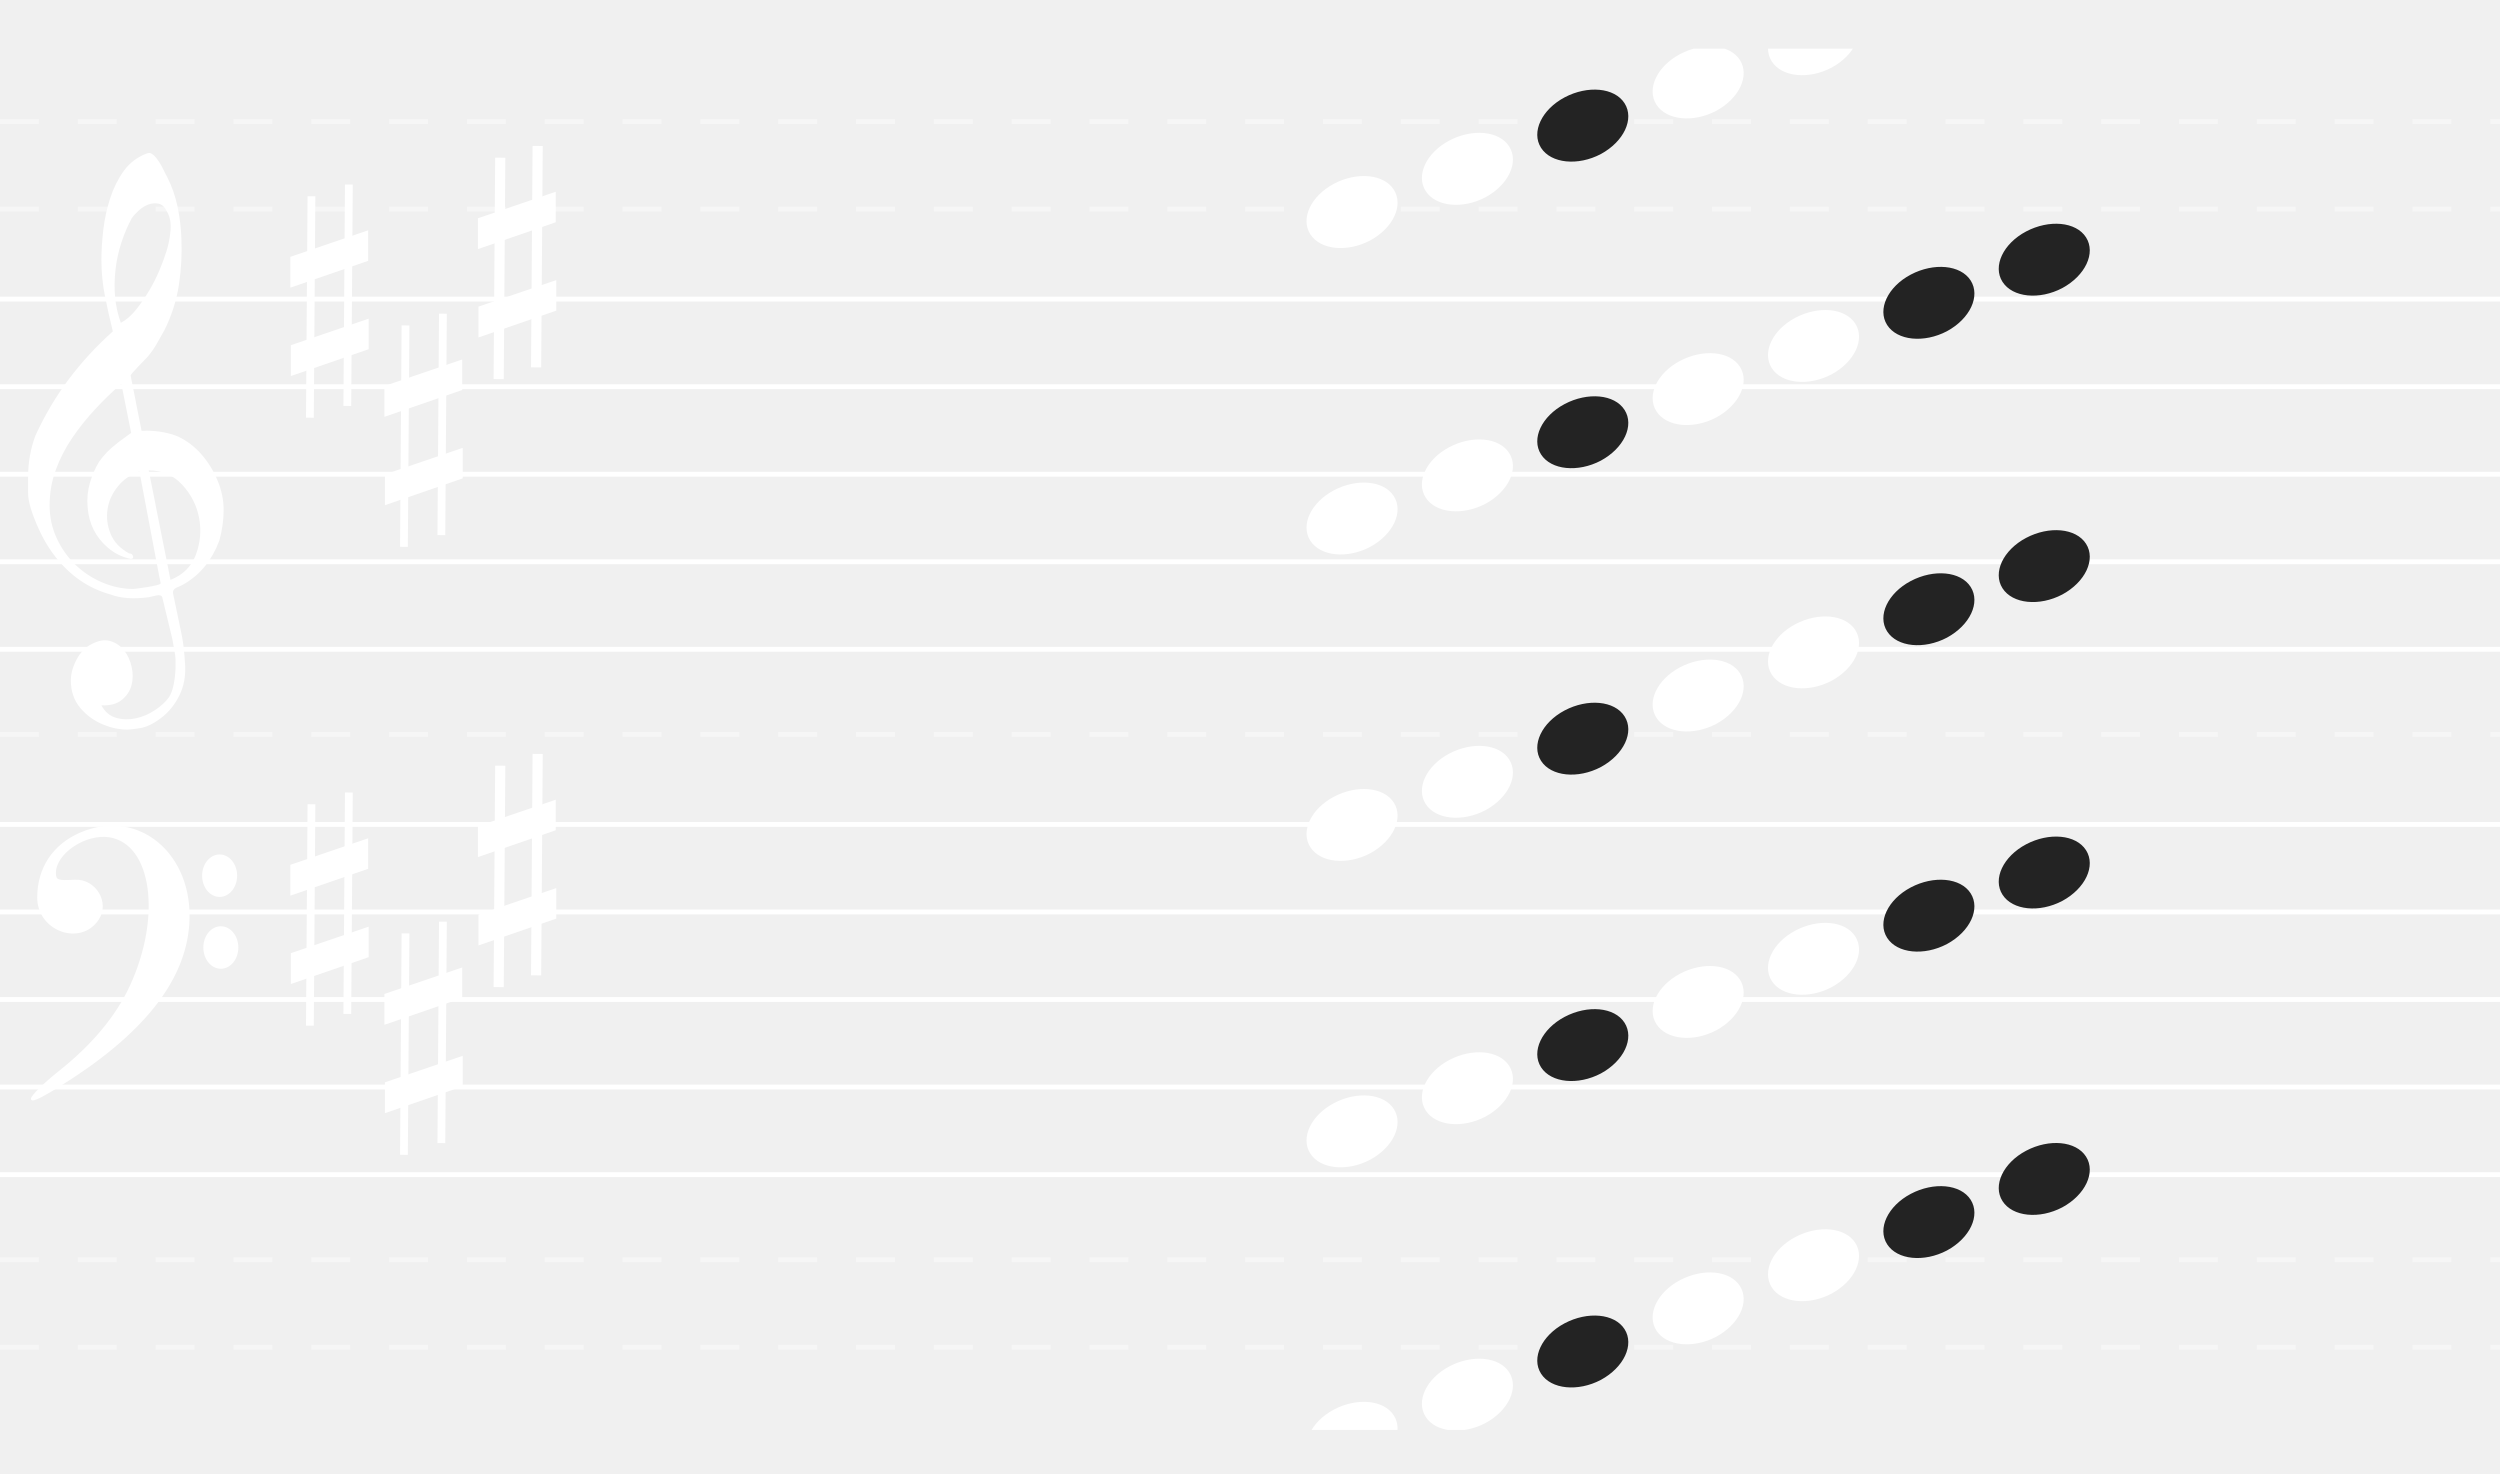
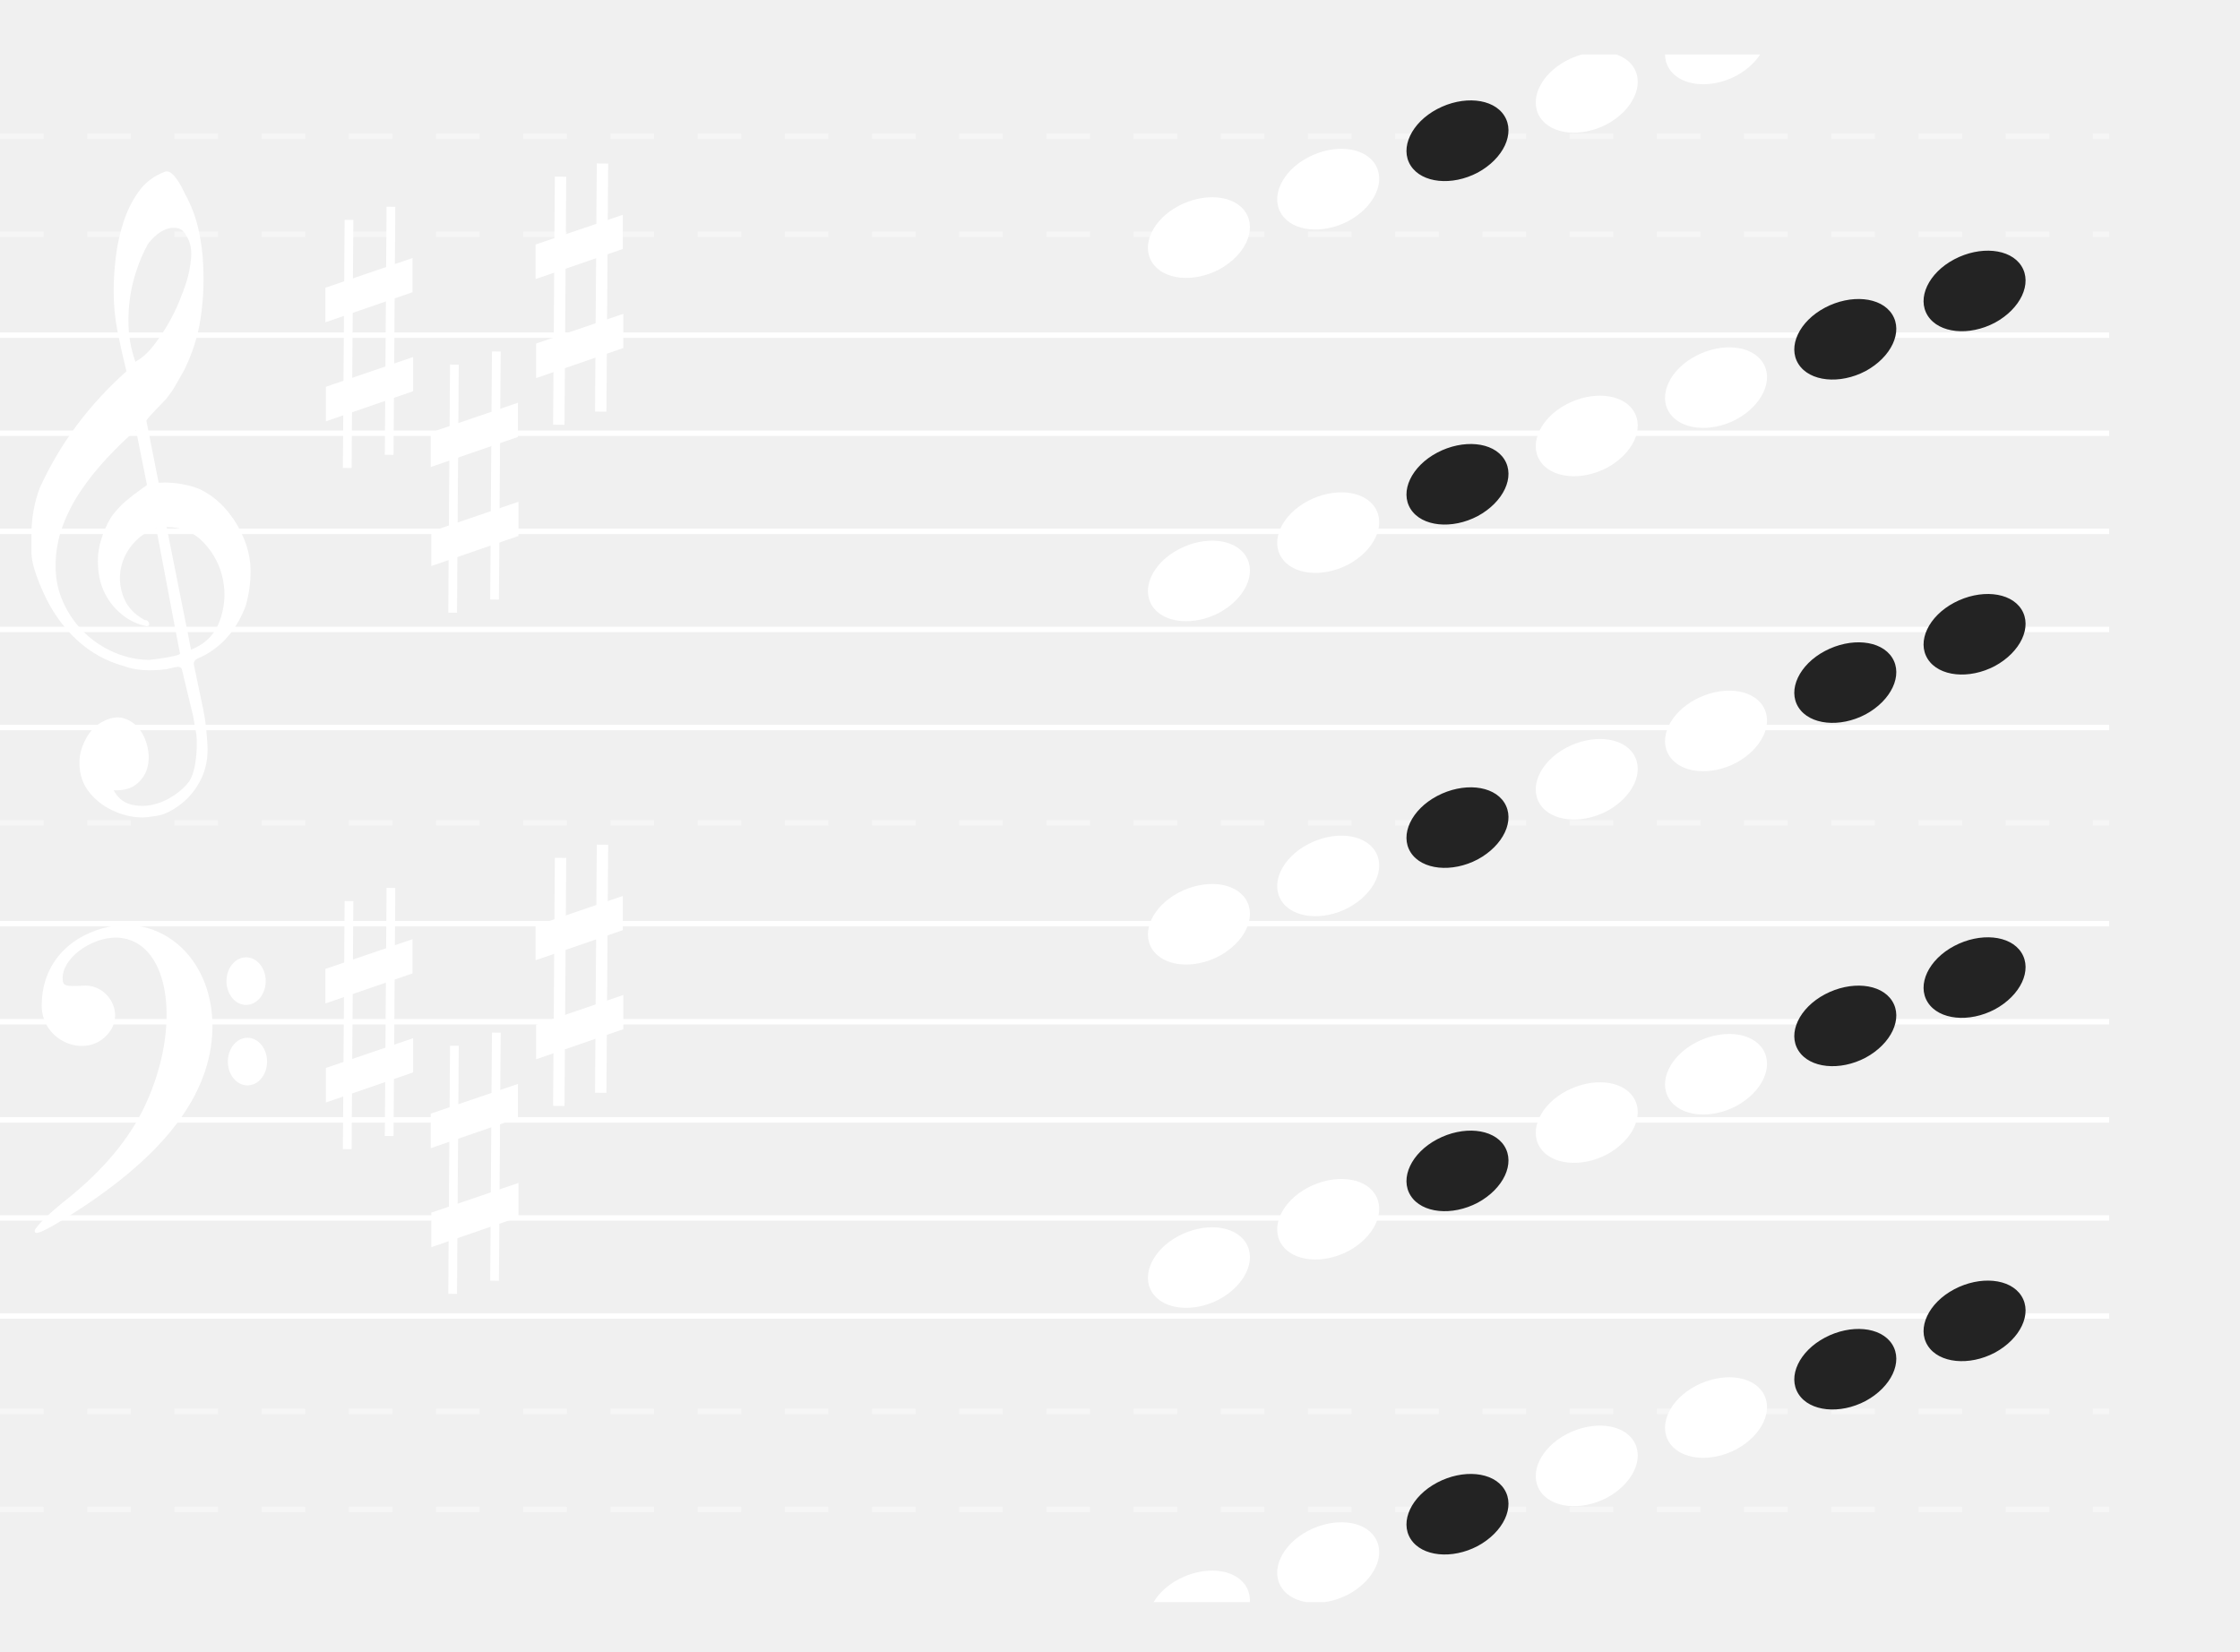
- <svg xmlns="http://www.w3.org/2000/svg" width="514" height="303" viewBox="0 0 514 303" fill="none">
-   <line y1="25" x2="514" y2="25" stroke="white" stroke-opacity="0.4" stroke-dasharray="8 8" />
-   <line y1="43" x2="514" y2="43" stroke="white" stroke-opacity="0.4" stroke-dasharray="8 8" />
-   <path d="M0 61.5H514" stroke="white" />
-   <path d="M0 79.5H514" stroke="white" />
-   <path d="M0 97.5H514" stroke="white" />
-   <path d="M0 115.5H514" stroke="white" />
-   <path d="M0 133.5H514" stroke="white" />
-   <line x1="4.2447e-08" y1="151" x2="514" y2="151" stroke="white" stroke-opacity="0.4" stroke-dasharray="8 8" />
-   <path d="M0 169.5H514" stroke="white" />
-   <path d="M0 187.5H514" stroke="white" />
-   <path d="M0 205.5H514" stroke="white" />
-   <path d="M0 223.5H514" stroke="white" />
-   <path d="M0 241.5H514" stroke="white" />
-   <line x1="4.2447e-08" y1="259" x2="514" y2="259" stroke="white" stroke-opacity="0.4" stroke-dasharray="8 8" />
-   <line x1="4.2447e-08" y1="277" x2="514" y2="277" stroke="white" stroke-opacity="0.4" stroke-dasharray="8 8" />
+ <svg xmlns="http://www.w3.org/2000/svg" width="411" height="303" viewBox="0 0 411 303" fill="none">
+   <line y1="25" x2="387" y2="25" stroke="white" stroke-opacity="0.4" stroke-dasharray="8 8" />
+   <line y1="43" x2="387" y2="43" stroke="white" stroke-opacity="0.4" stroke-dasharray="8 8" />
+   <path d="M0 61.5H387" stroke="white" />
+   <path d="M0 79.5H387" stroke="white" />
+   <path d="M0 97.5H387" stroke="white" />
+   <path d="M0 115.5H387" stroke="white" />
+   <path d="M0 133.5H387" stroke="white" />
+   <line x1="4.2447e-08" y1="151" x2="387" y2="151" stroke="white" stroke-opacity="0.4" stroke-dasharray="8 8" />
+   <path d="M0 169.5H387" stroke="white" />
+   <path d="M0 187.5H387" stroke="white" />
+   <path d="M0 205.5H387" stroke="white" />
+   <path d="M0 223.5H387" stroke="white" />
+   <path d="M0 241.5H387" stroke="white" />
+   <line x1="4.2447e-08" y1="259" x2="387" y2="259" stroke="white" stroke-opacity="0.4" stroke-dasharray="8 8" />
+   <line x1="4.2447e-08" y1="277" x2="387" y2="277" stroke="white" stroke-opacity="0.4" stroke-dasharray="8 8" />
  <path d="M28.663 96.938C26.878 97.542 25.403 98.562 24.238 99.999C23.073 101.435 22.363 103.004 22.108 104.705C21.853 106.406 22.062 108.088 22.736 109.751C23.41 111.414 24.675 112.756 26.532 113.777C26.969 113.777 27.242 113.966 27.352 114.344C27.461 114.721 27.297 114.91 26.86 114.91C25.076 114.533 23.51 113.758 22.162 112.586C19.649 110.431 18.266 107.654 18.011 104.252C17.865 102.551 18.02 100.907 18.475 99.319C18.93 97.731 19.558 96.276 20.36 94.953C21.343 93.555 22.508 92.345 23.856 91.325C23.928 91.249 24.138 91.079 24.484 90.814C24.83 90.55 25.167 90.304 25.494 90.077C25.822 89.851 26.314 89.491 26.969 89L24.948 78.908C23.164 80.457 21.398 82.168 19.65 84.038C17.901 85.91 16.317 87.885 14.897 89.964C13.477 92.043 12.339 94.245 11.483 96.569C10.627 98.894 10.199 101.341 10.199 103.912C10.199 106.293 10.682 108.532 11.647 110.63C12.612 112.728 13.896 114.552 15.498 116.101C17.1 117.651 18.948 118.87 21.043 119.759C23.137 120.647 25.258 121.091 27.406 121.091C27.48 121.091 27.816 121.053 28.417 120.977C29.018 120.902 29.655 120.808 30.329 120.694C31.003 120.581 31.622 120.458 32.186 120.325C32.75 120.193 33.033 120.051 33.033 119.9L32.705 118.313C31.285 110.866 29.937 103.741 28.663 96.938ZM30.575 96.711L35.054 119.22C37.64 118.199 39.387 116.451 40.298 113.975C41.209 111.5 41.417 108.986 40.926 106.435C40.434 103.883 39.278 101.624 37.457 99.659C35.637 97.693 33.342 96.711 30.575 96.711ZM24.839 66.378C25.968 65.772 27.015 64.866 27.98 63.656C28.945 62.447 29.837 61.152 30.657 59.772C31.476 58.393 32.186 56.985 32.787 55.548C33.388 54.112 33.87 52.808 34.234 51.636C34.635 50.389 34.908 48.99 35.054 47.441C35.2 45.891 34.963 44.587 34.344 43.528C33.907 42.584 33.334 42.036 32.623 41.884C31.913 41.733 31.203 41.789 30.493 42.054C29.783 42.319 29.109 42.744 28.471 43.33C27.834 43.916 27.37 44.435 27.079 44.889C26.277 46.363 25.576 48.007 24.976 49.822C24.375 51.636 23.965 53.517 23.747 55.464C23.528 57.41 23.501 59.281 23.665 61.077C23.828 62.872 24.22 64.639 24.839 66.378ZM23.2 68.135C22.581 65.641 22.035 63.193 21.561 60.792C21.088 58.393 20.851 55.926 20.851 53.394C20.851 51.542 20.979 49.51 21.234 47.299C21.489 45.088 21.953 42.933 22.627 40.835C23.3 38.737 24.229 36.857 25.413 35.194C26.596 33.53 28.171 32.321 30.138 31.565C30.32 31.49 30.502 31.452 30.684 31.452C30.939 31.452 31.239 31.603 31.585 31.905C31.931 32.208 32.295 32.652 32.678 33.238C33.06 33.824 33.397 34.428 33.688 35.052C33.979 35.675 34.198 36.101 34.344 36.328C35.327 38.256 36.046 40.306 36.502 42.479C36.957 44.653 37.221 46.817 37.294 48.971C37.439 52.222 37.266 55.435 36.775 58.61C36.283 61.785 35.291 64.885 33.797 67.908C33.288 68.816 32.769 69.732 32.241 70.658C31.713 71.585 31.085 72.482 30.356 73.351C30.211 73.503 29.947 73.777 29.564 74.173C29.181 74.57 28.79 74.977 28.389 75.392C27.989 75.808 27.634 76.196 27.324 76.554C27.015 76.914 26.86 77.131 26.86 77.207L29.099 88.546C29.114 88.621 30.22 88.546 30.22 88.546C32.357 88.574 34.619 88.933 36.584 89.737C38.477 90.644 40.107 91.891 41.473 93.479C42.838 95.067 43.93 96.853 44.75 98.837C45.569 100.821 45.979 102.834 45.979 104.875C45.979 106.916 45.687 108.995 45.105 111.112C43.612 115.119 41.227 118.086 37.949 120.013C37.585 120.24 37.066 120.496 36.392 120.779C35.719 121.062 35.455 121.507 35.6 122.111C36.474 126.23 37.066 129.063 37.376 130.616C37.685 132.168 37.913 134.172 38.058 136.626C38.204 138.973 37.812 141.083 36.884 142.972C35.955 144.868 34.708 146.407 33.142 147.595C31.576 148.789 30.147 149.483 28.854 149.698C27.561 149.906 26.678 150.006 26.205 150.006C24.566 150.006 22.963 149.684 21.398 149.04C19.467 148.289 17.847 147.137 16.536 145.584C15.225 144.031 14.569 142.142 14.569 139.917C14.569 138.515 14.961 137.077 15.744 135.603C16.527 134.129 17.556 133.07 18.83 132.433C20.25 131.675 21.534 131.467 22.681 131.803C23.828 132.147 24.775 132.791 25.522 133.735C26.268 134.68 26.787 135.825 27.079 137.163C27.37 138.508 27.352 139.76 27.024 140.933C26.696 142.107 26.032 143.101 25.03 143.91C24.029 144.725 22.636 145.09 20.851 145.019C21.58 146.378 22.599 147.237 23.91 147.595C25.221 147.959 26.569 147.981 27.952 147.68C29.337 147.38 30.638 146.822 31.858 146.006C33.078 145.198 34.035 144.318 34.726 143.373C35.163 142.693 35.491 141.806 35.71 140.711C35.928 139.61 36.056 138.472 36.092 137.277C36.128 136.089 36.092 135.159 35.983 134.501C35.873 133.835 35.691 132.805 35.436 131.41C34.344 126.838 33.652 123.961 33.36 122.788C33.215 122.414 32.823 122.291 32.186 122.423C31.549 122.556 31.012 122.679 30.575 122.788C27.443 123.21 24.821 123.017 22.709 122.225C19.431 121.318 16.545 119.701 14.05 117.377C11.556 115.053 9.553 112.237 8.042 108.929C6.53 105.622 5.775 103.108 5.775 101.388C5.775 99.669 5.775 98.582 5.775 98.128C5.775 95.067 6.285 92.194 7.304 89.51C9.234 85.314 11.52 81.459 14.16 77.944C16.8 74.429 19.813 71.159 23.2 68.135Z" fill="white" />
  <path d="M49.003 194.808C49.003 197.22 47.391 199.175 45.404 199.175C43.416 199.175 41.805 197.22 41.805 194.808C41.805 192.396 43.416 190.441 45.404 190.441C47.391 190.441 49.003 192.396 49.003 194.808ZM48.754 180.042C48.754 182.454 47.143 184.409 45.155 184.409C43.168 184.409 41.556 182.454 41.556 180.042C41.556 177.63 43.168 175.675 45.155 175.675C47.143 175.675 48.754 177.63 48.754 180.042ZM6.368 225.885C6.368 225.261 8.96 222.695 12.128 220.182C18.939 214.778 23.857 208.867 26.718 202.646C33.279 188.379 31.2 173.504 22.457 172.146C17.621 171.394 11.498 175.482 11.498 179.461C11.498 180.938 11.824 181.057 15.369 180.873C19.707 180.649 22.642 185.54 20.295 189.082C16.585 194.678 7.651 191.463 7.651 184.532C7.651 178.458 10.842 173.623 16.459 171.189C28.479 165.98 39.92 175.583 38.918 190.04C38.097 201.89 29.19 212.956 11.899 223.611C7.797 226.139 6.368 226.726 6.368 225.885Z" fill="white" />
  <path fill-rule="evenodd" clip-rule="evenodd" d="M62.912 85.871L63.233 40.346L64.835 40.359L64.515 85.884L62.912 85.871Z" fill="white" />
  <path d="M59.799 70.975L75.796 65.523L75.796 71.793L59.799 77.311L59.799 70.975Z" fill="white" />
  <path fill-rule="evenodd" clip-rule="evenodd" d="M70.606 83.457L70.926 37.932L72.529 37.945L72.208 83.47L70.606 83.457Z" fill="white" />
  <path d="M59.696 52.806L75.693 47.354L75.693 53.624L59.696 59.142L59.696 52.806Z" fill="white" />
  <path fill-rule="evenodd" clip-rule="evenodd" d="M82.249 112.426L82.57 66.902L84.173 66.915L83.852 112.44L82.249 112.426Z" fill="white" />
  <path d="M79.136 97.531L95.133 92.079L95.133 98.349L79.136 103.867L79.136 97.531Z" fill="white" />
  <path fill-rule="evenodd" clip-rule="evenodd" d="M89.943 110.013L90.264 64.488L91.867 64.501L91.546 110.026L89.943 110.013Z" fill="white" />
  <path d="M79.033 79.362L95.03 73.91L95.03 80.18L79.033 85.698L79.033 79.362Z" fill="white" />
  <path fill-rule="evenodd" clip-rule="evenodd" d="M101.484 77.939L101.805 32.414L103.894 32.431L103.573 77.956L101.484 77.939Z" fill="white" />
  <path d="M98.371 63.042L114.368 57.591L114.368 63.861L98.371 69.379L98.371 63.042Z" fill="white" />
  <path fill-rule="evenodd" clip-rule="evenodd" d="M109.178 75.525L109.498 30L111.588 30.017L111.267 75.542L109.178 75.525Z" fill="white" />
  <path d="M98.267 44.874L114.265 39.422L114.265 45.692L98.267 51.21L98.267 44.874Z" fill="white" />
  <path fill-rule="evenodd" clip-rule="evenodd" d="M62.912 210.871L63.233 165.346L64.835 165.359L64.515 210.884L62.912 210.871Z" fill="white" />
  <path d="M59.799 195.975L75.796 190.523L75.796 196.793L59.799 202.311L59.799 195.975Z" fill="white" />
  <path fill-rule="evenodd" clip-rule="evenodd" d="M70.606 208.456L70.926 162.932L72.529 162.945L72.208 208.47L70.606 208.456Z" fill="white" />
  <path d="M59.696 177.806L75.693 172.354L75.693 178.624L59.696 184.142L59.696 177.806Z" fill="white" />
  <path fill-rule="evenodd" clip-rule="evenodd" d="M82.249 237.426L82.57 191.902L84.173 191.915L83.852 237.44L82.249 237.426Z" fill="white" />
  <path d="M79.136 222.531L95.133 217.079L95.133 223.349L79.136 228.867L79.136 222.531Z" fill="white" />
  <path fill-rule="evenodd" clip-rule="evenodd" d="M89.943 235.013L90.264 189.488L91.867 189.501L91.546 235.026L89.943 235.013Z" fill="white" />
  <path d="M79.033 204.362L95.03 198.91L95.03 205.18L79.033 210.699L79.033 204.362Z" fill="white" />
  <path fill-rule="evenodd" clip-rule="evenodd" d="M101.484 202.939L101.805 157.414L103.894 157.431L103.573 202.956L101.484 202.939Z" fill="white" />
  <path d="M98.371 188.042L114.368 182.591L114.368 188.861L98.371 194.379L98.371 188.042Z" fill="white" />
  <path fill-rule="evenodd" clip-rule="evenodd" d="M109.178 200.525L109.498 155L111.588 155.017L111.267 200.542L109.178 200.525Z" fill="white" />
  <path d="M98.267 169.874L114.265 164.422L114.265 170.692L98.267 176.21L98.267 169.874Z" fill="white" />
  <g clip-path="url(#clip0_25_9405)">
-     <path d="M269.396 48.158C267.333 44.923 269.544 40.274 274.26 37.78C278.977 35.287 284.504 35.759 286.568 38.993C288.631 42.228 286.42 46.877 281.704 49.438C276.987 51.932 271.46 51.392 269.396 48.158Z" fill="white" />
-     <path d="M293.116 39.273C291.052 36.039 293.263 31.389 297.98 28.896C302.696 26.402 308.223 26.874 310.287 30.109C312.35 33.343 310.14 37.993 305.423 40.554C300.706 43.047 295.179 42.508 293.116 39.273Z" fill="white" />
-     <path d="M316.835 30.389C314.772 27.154 316.983 22.504 321.699 20.011C326.416 17.518 331.943 17.989 334.006 21.224C336.07 24.459 333.859 29.108 329.142 31.669C324.426 34.162 318.899 33.623 316.835 30.389Z" fill="#232323" />
-     <path d="M340.555 21.504C338.491 18.269 340.702 13.62 345.419 11.126C350.135 8.633 355.662 9.105 357.726 12.339C359.789 15.574 357.579 20.224 352.862 22.784C348.145 25.278 342.618 24.739 340.555 21.504Z" fill="white" />
-     <path d="M364.274 12.62C362.211 9.385 364.421 4.735 369.138 2.242C373.855 -0.252 379.382 0.22 381.445 3.455C383.509 6.689 381.298 11.339 376.581 13.9C371.865 16.393 366.338 15.854 364.274 12.62Z" fill="white" />
-     <path d="M269.396 111.163C267.333 107.934 269.544 103.292 274.26 100.803C278.977 98.314 284.504 98.784 286.568 102.013C288.631 105.243 286.42 109.884 281.704 112.441C276.987 114.93 271.46 114.392 269.396 111.163Z" fill="white" />
-     <path d="M293.116 102.293C291.052 99.064 293.263 94.422 297.98 91.933C302.696 89.444 308.223 89.915 310.287 93.144C312.35 96.373 310.14 101.015 305.423 103.571C300.706 106.06 295.179 105.522 293.116 102.293Z" fill="white" />
-     <path d="M316.835 93.424C314.772 90.194 316.983 85.553 321.699 83.063C326.416 80.574 331.943 81.045 334.006 84.274C336.07 87.504 333.859 92.145 329.142 94.702C324.426 97.191 318.899 96.653 316.835 93.424Z" fill="#232323" />
-     <path d="M340.555 84.554C338.491 81.325 340.702 76.683 345.419 74.194C350.135 71.705 355.662 72.176 357.726 75.405C359.789 78.634 357.579 83.276 352.862 85.832C348.145 88.321 342.618 87.783 340.555 84.554Z" fill="white" />
-     <path d="M364.274 75.684C362.211 72.455 364.421 67.813 369.138 65.324C373.855 62.835 379.382 63.306 381.445 66.535C383.509 69.764 381.298 74.406 376.581 76.963C371.865 79.452 366.338 78.913 364.274 75.684Z" fill="white" />
-     <path d="M387.994 66.815C385.93 63.586 388.141 58.944 392.858 56.455C397.574 53.966 403.101 54.437 405.165 57.666C407.228 60.895 405.018 65.537 400.301 68.093C395.584 70.582 390.057 70.044 387.994 66.815Z" fill="#232323" />
-     <path d="M411.713 57.945C409.65 54.716 411.86 50.074 416.577 47.585C421.294 45.096 426.821 45.567 428.884 48.796C430.948 52.025 428.737 56.667 424.02 59.223C419.304 61.713 413.777 61.174 411.713 57.945Z" fill="#232323" />
-     <path d="M269.396 174.163C267.333 170.934 269.544 166.292 274.26 163.803C278.977 161.313 284.504 161.784 286.568 165.013C288.631 168.243 286.42 172.884 281.704 175.441C276.987 177.93 271.46 177.392 269.396 174.163Z" fill="white" />
-     <path d="M293.116 165.293C291.052 162.064 293.263 157.422 297.98 154.933C302.696 152.444 308.223 152.915 310.287 156.144C312.35 159.373 310.14 164.015 305.423 166.571C300.706 169.06 295.179 168.522 293.116 165.293Z" fill="white" />
-     <path d="M316.835 156.424C314.772 153.194 316.983 148.553 321.699 146.063C326.416 143.574 331.943 144.045 334.006 147.274C336.07 150.503 333.859 155.145 329.142 157.702C324.426 160.191 318.899 159.653 316.835 156.424Z" fill="#232323" />
-     <path d="M340.555 147.554C338.491 144.325 340.702 139.683 345.419 137.194C350.135 134.705 355.662 135.176 357.726 138.405C359.789 141.634 357.579 146.276 352.862 148.832C348.145 151.321 342.618 150.783 340.555 147.554Z" fill="white" />
-     <path d="M364.274 138.684C362.211 135.455 364.421 130.813 369.138 128.324C373.855 125.835 379.382 126.306 381.445 129.535C383.509 132.764 381.298 137.406 376.581 139.963C371.865 142.452 366.338 141.914 364.274 138.684Z" fill="white" />
-     <path d="M387.994 129.815C385.93 126.586 388.141 121.944 392.858 119.455C397.574 116.966 403.101 117.436 405.165 120.666C407.228 123.895 405.018 128.537 400.301 131.093C395.584 133.582 390.057 133.044 387.994 129.815Z" fill="#232323" />
-     <path d="M411.713 120.945C409.65 117.716 411.86 113.074 416.577 110.585C421.294 108.096 426.821 108.567 428.884 111.796C430.948 115.025 428.737 119.667 424.02 122.223C419.304 124.713 413.777 124.174 411.713 120.945Z" fill="#232323" />
-     <path d="M269.396 237.163C267.333 233.934 269.544 229.292 274.26 226.803C278.977 224.313 284.504 224.784 286.568 228.013C288.631 231.243 286.42 235.884 281.704 238.441C276.987 240.93 271.46 240.392 269.396 237.163Z" fill="white" />
-     <path d="M293.116 228.293C291.052 225.064 293.263 220.422 297.98 217.933C302.696 215.444 308.223 215.915 310.287 219.144C312.35 222.373 310.14 227.015 305.423 229.571C300.706 232.06 295.179 231.522 293.116 228.293Z" fill="white" />
-     <path d="M316.835 219.424C314.772 216.194 316.983 211.553 321.699 209.063C326.416 206.574 331.943 207.045 334.006 210.274C336.07 213.503 333.859 218.145 329.142 220.702C324.426 223.191 318.899 222.653 316.835 219.424Z" fill="#232323" />
-     <path d="M340.555 210.554C338.491 207.325 340.702 202.683 345.419 200.194C350.135 197.705 355.662 198.176 357.726 201.405C359.789 204.634 357.579 209.276 352.862 211.832C348.145 214.321 342.618 213.783 340.555 210.554Z" fill="white" />
-     <path d="M364.274 201.684C362.211 198.455 364.421 193.813 369.138 191.324C373.855 188.835 379.382 189.306 381.445 192.535C383.509 195.764 381.298 200.406 376.581 202.963C371.865 205.452 366.338 204.914 364.274 201.684Z" fill="white" />
-     <path d="M387.994 192.815C385.93 189.586 388.141 184.944 392.858 182.455C397.574 179.966 403.101 180.436 405.165 183.666C407.228 186.895 405.018 191.537 400.301 194.093C395.584 196.582 390.057 196.044 387.994 192.815Z" fill="#232323" />
-     <path d="M411.713 183.945C409.65 180.716 411.86 176.074 416.577 173.585C421.294 171.096 426.821 171.567 428.884 174.796C430.948 178.025 428.737 182.667 424.02 185.223C419.304 187.713 413.777 187.174 411.713 183.945Z" fill="#232323" />
-     <path d="M269.396 300.163C267.333 296.933 269.544 292.292 274.26 289.802C278.977 287.313 284.504 287.784 286.568 291.013C288.631 294.242 286.42 298.884 281.704 301.441C276.987 303.93 271.46 303.392 269.396 300.163Z" fill="white" />
-     <path d="M293.116 291.293C291.052 288.064 293.263 283.422 297.98 280.933C302.696 278.444 308.223 278.915 310.287 282.144C312.35 285.373 310.14 290.015 305.423 292.571C300.706 295.06 295.179 294.522 293.116 291.293Z" fill="white" />
-     <path d="M316.835 282.424C314.772 279.194 316.983 274.553 321.699 272.063C326.416 269.574 331.943 270.045 334.006 273.274C336.07 276.503 333.859 281.145 329.142 283.702C324.426 286.191 318.899 285.653 316.835 282.424Z" fill="#232323" />
-     <path d="M340.555 273.554C338.491 270.325 340.702 265.683 345.419 263.194C350.135 260.705 355.662 261.176 357.726 264.405C359.789 267.634 357.579 272.276 352.862 274.832C348.145 277.321 342.618 276.783 340.555 273.554Z" fill="white" />
-     <path d="M364.274 264.684C362.211 261.455 364.421 256.813 369.138 254.324C373.855 251.835 379.382 252.306 381.445 255.535C383.509 258.764 381.298 263.406 376.581 265.962C371.865 268.452 366.338 267.913 364.274 264.684Z" fill="white" />
-     <path d="M387.994 255.815C385.93 252.586 388.141 247.944 392.858 245.455C397.574 242.966 403.101 243.437 405.165 246.666C407.228 249.895 405.018 254.537 400.301 257.093C395.584 259.582 390.057 259.044 387.994 255.815Z" fill="#232323" />
-     <path d="M411.713 246.945C409.65 243.716 411.86 239.074 416.577 236.585C421.294 234.096 426.821 234.567 428.884 237.796C430.948 241.025 428.737 245.667 424.02 248.223C419.304 250.713 413.777 250.174 411.713 246.945Z" fill="#232323" />
+     <path d="M211.396 48.158C209.333 44.923 211.544 40.274 216.26 37.78C220.977 35.287 226.504 35.759 228.568 38.993C230.631 42.228 228.42 46.877 223.704 49.438C218.987 51.932 213.46 51.392 211.396 48.158Z" fill="white" />
+     <path d="M235.116 39.273C233.052 36.039 235.263 31.389 239.98 28.896C244.696 26.402 250.223 26.874 252.287 30.109C254.35 33.343 252.14 37.993 247.423 40.554C242.706 43.047 237.179 42.508 235.116 39.273Z" fill="white" />
+     <path d="M258.835 30.389C256.772 27.154 258.983 22.504 263.699 20.011C268.416 17.518 273.943 17.989 276.006 21.224C278.07 24.459 275.859 29.108 271.142 31.669C266.426 34.162 260.899 33.623 258.835 30.389Z" fill="#232323" />
+     <path d="M282.555 21.504C280.491 18.269 282.702 13.62 287.419 11.126C292.135 8.633 297.662 9.105 299.726 12.339C301.789 15.574 299.579 20.224 294.862 22.784C290.145 25.278 284.618 24.739 282.555 21.504Z" fill="white" />
+     <path d="M306.274 12.62C304.211 9.385 306.421 4.735 311.138 2.242C315.855 -0.252 321.382 0.22 323.445 3.455C325.509 6.689 323.298 11.339 318.581 13.9C313.865 16.393 308.338 15.854 306.274 12.62Z" fill="white" />
+     <path d="M211.396 111.163C209.333 107.934 211.544 103.292 216.26 100.803C220.977 98.314 226.504 98.784 228.568 102.013C230.631 105.243 228.42 109.884 223.704 112.441C218.987 114.93 213.46 114.392 211.396 111.163Z" fill="white" />
+     <path d="M235.116 102.293C233.052 99.064 235.263 94.422 239.98 91.933C244.696 89.444 250.223 89.915 252.287 93.144C254.35 96.373 252.14 101.015 247.423 103.571C242.706 106.06 237.179 105.522 235.116 102.293Z" fill="white" />
+     <path d="M258.835 93.424C256.772 90.194 258.983 85.553 263.699 83.063C268.416 80.574 273.943 81.045 276.006 84.274C278.07 87.504 275.859 92.145 271.142 94.702C266.426 97.191 260.899 96.653 258.835 93.424Z" fill="#232323" />
+     <path d="M282.555 84.554C280.491 81.325 282.702 76.683 287.419 74.194C292.135 71.705 297.662 72.176 299.726 75.405C301.789 78.634 299.579 83.276 294.862 85.832C290.145 88.321 284.618 87.783 282.555 84.554Z" fill="white" />
+     <path d="M306.274 75.684C304.211 72.455 306.421 67.813 311.138 65.324C315.855 62.835 321.382 63.306 323.445 66.535C325.509 69.764 323.298 74.406 318.581 76.963C313.865 79.452 308.338 78.913 306.274 75.684Z" fill="white" />
+     <path d="M329.994 66.815C327.93 63.586 330.141 58.944 334.858 56.455C339.574 53.966 345.101 54.437 347.165 57.666C349.228 60.895 347.018 65.537 342.301 68.093C337.584 70.582 332.057 70.044 329.994 66.815Z" fill="#232323" />
+     <path d="M353.713 57.945C351.65 54.716 353.86 50.074 358.577 47.585C363.294 45.096 368.821 45.567 370.884 48.796C372.948 52.025 370.737 56.667 366.02 59.223C361.304 61.713 355.777 61.174 353.713 57.945Z" fill="#232323" />
+     <path d="M211.396 174.163C209.333 170.934 211.544 166.292 216.26 163.803C220.977 161.313 226.504 161.784 228.568 165.013C230.631 168.243 228.42 172.884 223.704 175.441C218.987 177.93 213.46 177.392 211.396 174.163Z" fill="white" />
+     <path d="M235.116 165.293C233.052 162.064 235.263 157.422 239.98 154.933C244.696 152.444 250.223 152.915 252.287 156.144C254.35 159.373 252.14 164.015 247.423 166.571C242.706 169.06 237.179 168.522 235.116 165.293Z" fill="white" />
+     <path d="M258.835 156.424C256.772 153.194 258.983 148.553 263.699 146.063C268.416 143.574 273.943 144.045 276.006 147.274C278.07 150.503 275.859 155.145 271.142 157.702C266.426 160.191 260.899 159.653 258.835 156.424Z" fill="#232323" />
+     <path d="M282.555 147.554C280.491 144.325 282.702 139.683 287.419 137.194C292.135 134.705 297.662 135.176 299.726 138.405C301.789 141.634 299.579 146.276 294.862 148.832C290.145 151.321 284.618 150.783 282.555 147.554Z" fill="white" />
+     <path d="M306.274 138.684C304.211 135.455 306.421 130.813 311.138 128.324C315.855 125.835 321.382 126.306 323.445 129.535C325.509 132.764 323.298 137.406 318.581 139.963C313.865 142.452 308.338 141.914 306.274 138.684Z" fill="white" />
+     <path d="M329.994 129.815C327.93 126.586 330.141 121.944 334.858 119.455C339.574 116.966 345.101 117.436 347.165 120.666C349.228 123.895 347.018 128.537 342.301 131.093C337.584 133.582 332.057 133.044 329.994 129.815Z" fill="#232323" />
+     <path d="M353.713 120.945C351.65 117.716 353.86 113.074 358.577 110.585C363.294 108.096 368.821 108.567 370.884 111.796C372.948 115.025 370.737 119.667 366.02 122.223C361.304 124.713 355.777 124.174 353.713 120.945Z" fill="#232323" />
+     <path d="M211.396 237.163C209.333 233.934 211.544 229.292 216.26 226.803C220.977 224.313 226.504 224.784 228.568 228.013C230.631 231.243 228.42 235.884 223.704 238.441C218.987 240.93 213.46 240.392 211.396 237.163Z" fill="white" />
+     <path d="M235.116 228.293C233.052 225.064 235.263 220.422 239.98 217.933C244.696 215.444 250.223 215.915 252.287 219.144C254.35 222.373 252.14 227.015 247.423 229.571C242.706 232.06 237.179 231.522 235.116 228.293Z" fill="white" />
+     <path d="M258.835 219.424C256.772 216.194 258.983 211.553 263.699 209.063C268.416 206.574 273.943 207.045 276.006 210.274C278.07 213.503 275.859 218.145 271.142 220.702C266.426 223.191 260.899 222.653 258.835 219.424Z" fill="#232323" />
+     <path d="M282.555 210.554C280.491 207.325 282.702 202.683 287.419 200.194C292.135 197.705 297.662 198.176 299.726 201.405C301.789 204.634 299.579 209.276 294.862 211.832C290.145 214.321 284.618 213.783 282.555 210.554Z" fill="white" />
+     <path d="M306.274 201.684C304.211 198.455 306.421 193.813 311.138 191.324C315.855 188.835 321.382 189.306 323.445 192.535C325.509 195.764 323.298 200.406 318.581 202.963C313.865 205.452 308.338 204.914 306.274 201.684Z" fill="white" />
+     <path d="M329.994 192.815C327.93 189.586 330.141 184.944 334.858 182.455C339.574 179.966 345.101 180.436 347.165 183.666C349.228 186.895 347.018 191.537 342.301 194.093C337.584 196.582 332.057 196.044 329.994 192.815Z" fill="#232323" />
+     <path d="M353.713 183.945C351.65 180.716 353.86 176.074 358.577 173.585C363.294 171.096 368.821 171.567 370.884 174.796C372.948 178.025 370.737 182.667 366.02 185.223C361.304 187.713 355.777 187.174 353.713 183.945Z" fill="#232323" />
+     <path d="M211.396 300.163C209.333 296.933 211.544 292.292 216.26 289.802C220.977 287.313 226.504 287.784 228.568 291.013C230.631 294.242 228.42 298.884 223.704 301.441C218.987 303.93 213.46 303.392 211.396 300.163Z" fill="white" />
+     <path d="M235.116 291.293C233.052 288.064 235.263 283.422 239.98 280.933C244.696 278.444 250.223 278.915 252.287 282.144C254.35 285.373 252.14 290.015 247.423 292.571C242.706 295.06 237.179 294.522 235.116 291.293Z" fill="white" />
+     <path d="M258.835 282.424C256.772 279.194 258.983 274.553 263.699 272.063C268.416 269.574 273.943 270.045 276.006 273.274C278.07 276.503 275.859 281.145 271.142 283.702C266.426 286.191 260.899 285.653 258.835 282.424Z" fill="#232323" />
+     <path d="M282.555 273.554C280.491 270.325 282.702 265.683 287.419 263.194C292.135 260.705 297.662 261.176 299.726 264.405C301.789 267.634 299.579 272.276 294.862 274.832C290.145 277.321 284.618 276.783 282.555 273.554Z" fill="white" />
+     <path d="M306.274 264.684C304.211 261.455 306.421 256.813 311.138 254.324C315.855 251.835 321.382 252.306 323.445 255.535C325.509 258.764 323.298 263.406 318.581 265.962C313.865 268.452 308.338 267.913 306.274 264.684Z" fill="white" />
+     <path d="M329.994 255.815C327.93 252.586 330.141 247.944 334.858 245.455C339.574 242.966 345.101 243.437 347.165 246.666C349.228 249.895 347.018 254.537 342.301 257.093C337.584 259.582 332.057 259.044 329.994 255.815Z" fill="#232323" />
+     <path d="M353.713 246.945C351.65 243.716 353.86 239.074 358.577 236.585C363.294 234.096 368.821 234.567 370.884 237.796C372.948 241.025 370.737 245.667 366.02 248.223C361.304 250.713 355.777 250.174 353.713 246.945Z" fill="#232323" />
  </g>
  <defs>
    <clipPath id="clip0_25_9405">
-       <rect width="306" height="284" fill="white" transform="translate(208 10)" />
+       <rect width="174" height="284" fill="white" transform="translate(208 10)" />
    </clipPath>
  </defs>
</svg>
